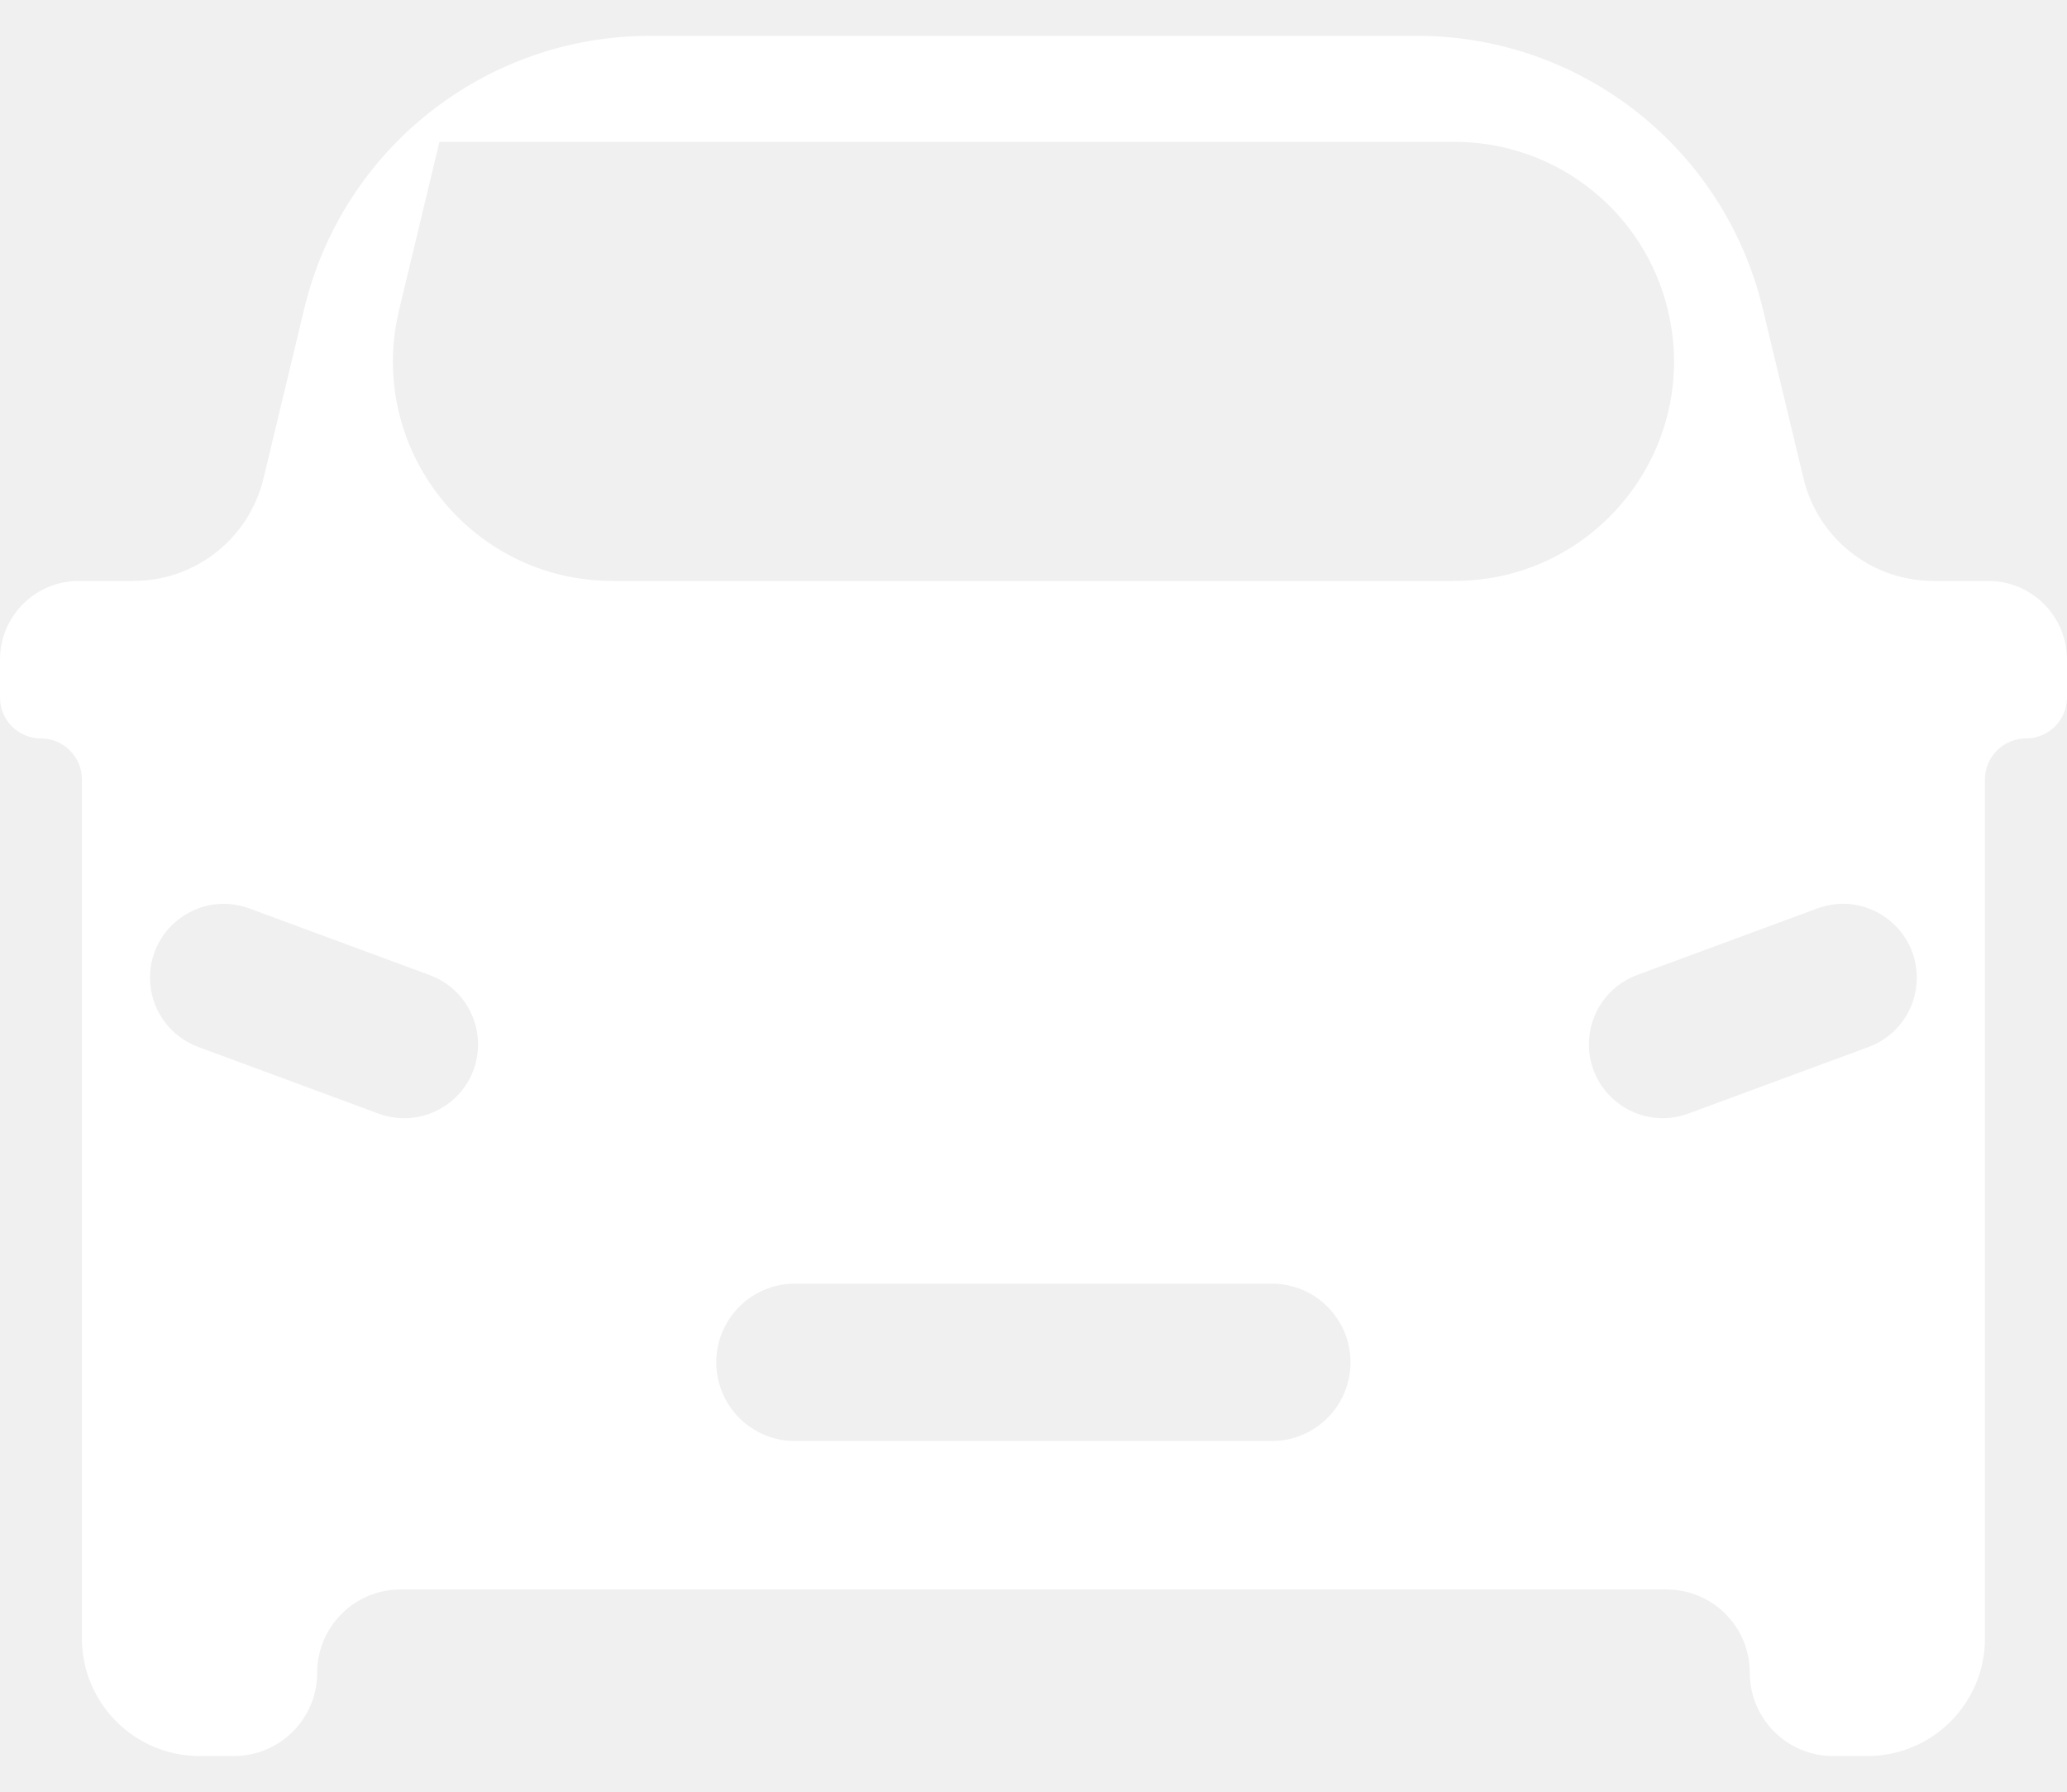
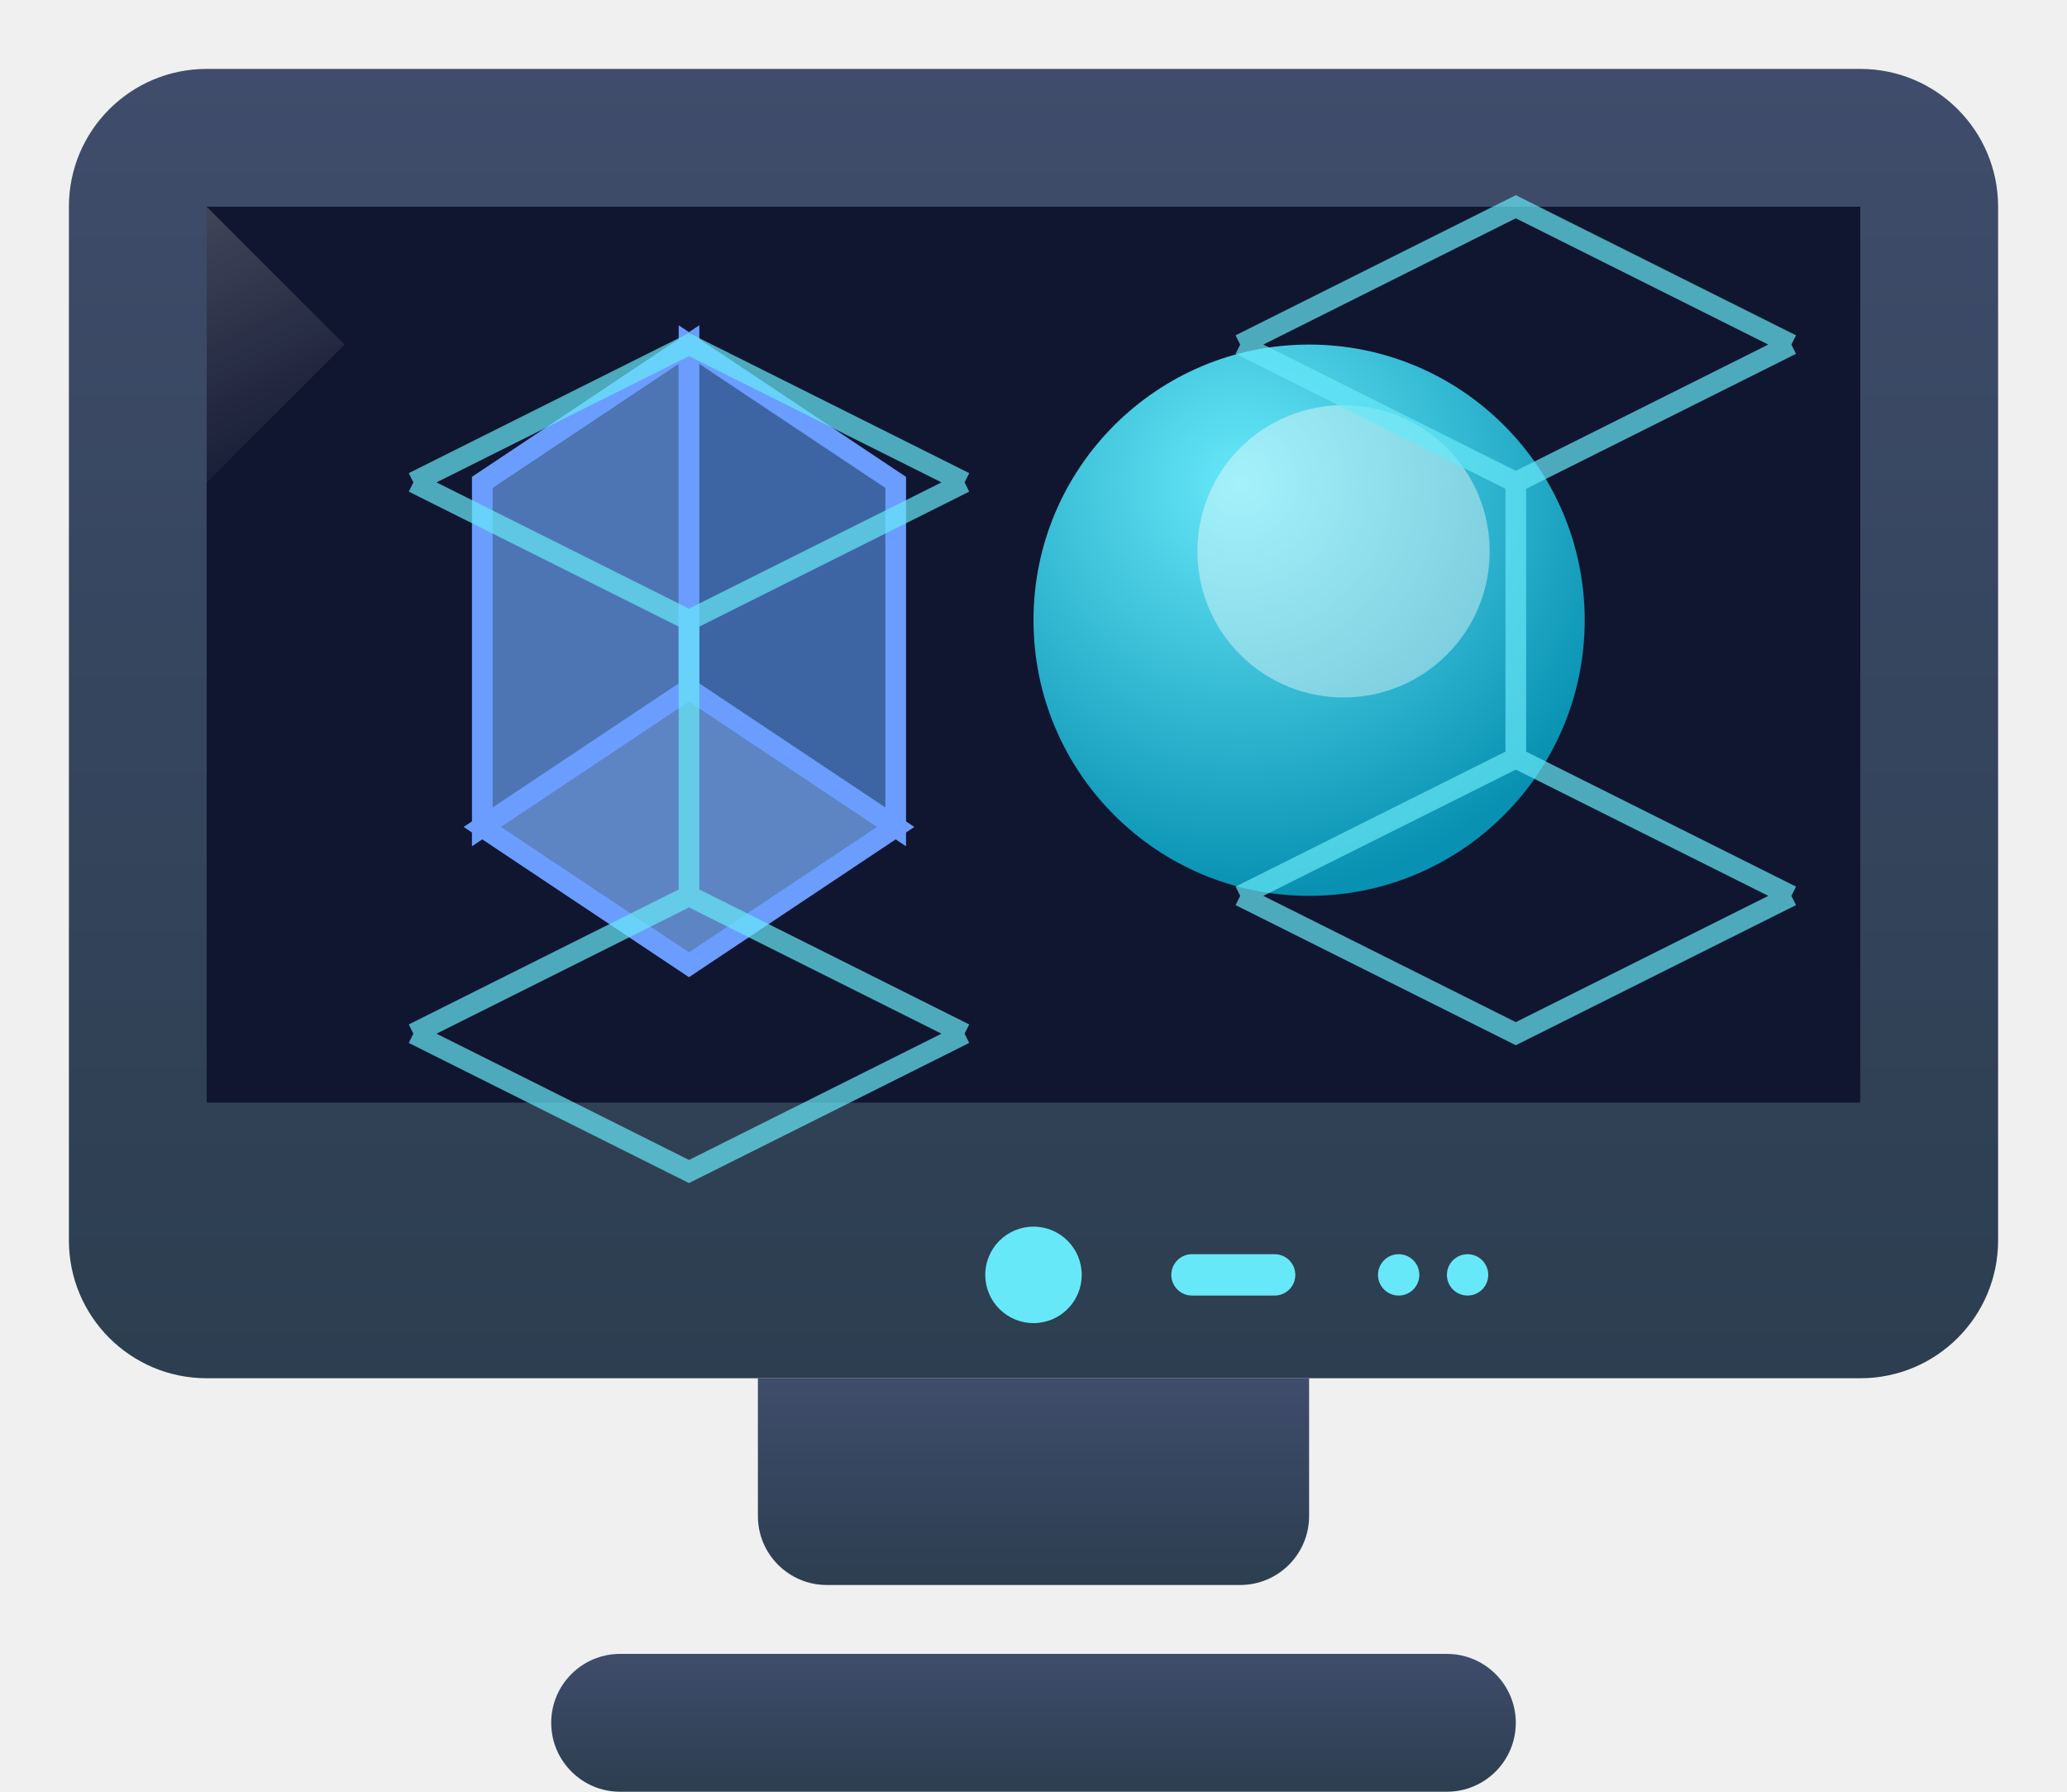
<svg xmlns="http://www.w3.org/2000/svg" width="30" height="26" viewBox="0 0 30 26" fill="none">
-   <path d="M9.434 0.52C7.048 0.52 4.974 2.155 4.417 4.475L3.824 6.943C3.615 7.815 2.835 8.43 1.939 8.43H1.143C0.512 8.43 0 8.941 0 9.573V10.121C0 10.45 0.266 10.716 0.595 10.716C0.923 10.716 1.189 10.982 1.189 11.311V23.775C1.189 24.718 1.954 25.482 2.896 25.482H3.395C4.062 25.482 4.604 24.941 4.604 24.273C4.604 23.606 5.145 23.065 5.812 23.065H24.188C24.855 23.065 25.396 23.606 25.396 24.273C25.396 24.941 25.938 25.482 26.605 25.482H27.103C28.045 25.482 28.809 24.718 28.809 23.776V11.312C28.809 10.983 29.076 10.716 29.404 10.716C29.733 10.716 30 10.449 30 10.12V9.573C30 8.941 29.488 8.43 28.857 8.43H28.061C27.165 8.43 26.385 7.815 26.176 6.943L25.583 4.475C25.026 2.155 22.952 0.52 20.566 0.52H9.434ZM6.378 2.058H21.11C22.583 2.058 23.864 3.067 24.207 4.5C24.689 6.503 23.17 8.43 21.11 8.43H8.89C6.829 8.43 5.311 6.503 5.792 4.5L6.378 2.058C6.378 2.058 6.378 2.058 6.378 2.058ZM2.177 14.188C2.177 13.442 2.92 12.924 3.62 13.183L6.238 14.15C6.659 14.305 6.938 14.706 6.938 15.155C6.938 15.901 6.195 16.418 5.495 16.16L2.878 15.193C2.457 15.038 2.177 14.637 2.177 14.188ZM26.378 13.182C27.077 12.924 27.82 13.442 27.82 14.188C27.82 14.637 27.541 15.038 27.12 15.193L24.505 16.159C23.805 16.418 23.061 15.9 23.061 15.154C23.061 14.705 23.341 14.303 23.762 14.148L26.378 13.182ZM10.396 19.769C10.396 19.138 10.907 18.627 11.538 18.627H18.458C19.089 18.627 19.601 19.138 19.601 19.769C19.601 20.4 19.089 20.911 18.458 20.911H11.538C10.907 20.911 10.396 20.4 10.396 19.769Z" fill="url(#paint0_linear_1478_17766)" />
+   <path d="M3 1C1.895 1 1 1.895 1 3V18C1 19.105 1.895 20 3 20H27C28.105 20 29 19.105 29 18V3C29 1.895 28.105 1 27 1H3Z" fill="url(#paint0_linear_screen)" />
+   <path d="M3 3H27V16H3V3Z" fill="#101630" />
+   <path d="M11 20H19V22C19 22.552 18.552 23 18 23H12C11.448 23 11 22.552 11 22V20Z" fill="url(#paint1_linear_stand)" />
+   <path d="M9 24H21C21.552 24 22 24.448 22 25C22 25.552 21.552 26 21 26H9C8.448 26 8 25.552 8 25C8 24.448 8.448 24 9 24Z" fill="url(#paint2_linear_base)" />
+   <path d="M7 7L10 5V10L7 12V7Z" fill="#4D75B3" stroke="#6A9DFF" stroke-width="0.3" />
+   <path d="M10 5L13 7V12L10 10V5Z" fill="#3D65A3" stroke="#6A9DFF" stroke-width="0.3" />
+   <path d="M7 12L10 10L13 12L10 14L7 12Z" fill="#5D85C3" stroke="#6A9DFF" stroke-width="0.3" />
+   <circle cx="19" cy="9" r="4" fill="url(#paint3_radial_sphere)" />
+   <path d="M18 6.5C18.828 5.672 20.172 5.672 21 6.5C21.828 7.328 21.828 8.672 21 9.5C20.172 10.328 18.828 10.328 18 9.5C17.172 8.672 17.172 7.328 18 6.5Z" fill="#FFFFFF" fill-opacity="0.4" />
+   <path d="M6 15L10 13M10 13L14 15M10 13V9M10 9L6 7M10 9L14 7M18 5L22 7M22 7L26 5M22 7V11M22 11L18 13M22 11L26 13M6 7L10 5L14 7M6 15L10 17L14 15M18 5L22 3L26 5M18 13L22 15L26 13" stroke="#67E8F9" stroke-width="0.3" stroke-opacity="0.7" />
+   <path d="M3 3L5 5L3 7V3Z" fill="url(#paint4_linear_glare)" fill-opacity="0.2" />
+   <circle cx="15" cy="18.5" r="0.7" fill="#67E8F9" />
+   <rect x="17" y="18.2" width="1.8" height="0.6" rx="0.3" fill="#67E8F9" />
+   <rect x="20" y="18.2" width="0.6" height="0.6" rx="0.3" fill="#67E8F9" />
+   <rect x="21" y="18.2" width="0.6" height="0.6" rx="0.3" fill="#67E8F9" />
  <defs>
-     <linearGradient id="paint0_linear_1478_17766" x1="10.611" y1="3.857" x2="14.272" y2="25.605" gradientUnits="userSpaceOnUse">
-       <stop offset="0" stop-color="#fff" />
-       <stop offset="1" stop-color="#fff" />
+     <linearGradient id="paint0_linear_screen" x1="15" y1="1" x2="15" y2="20" gradientUnits="userSpaceOnUse">
+       <stop offset="0" stop-color="#3F4C6B" />
+       <stop offset="1" stop-color="#2C3E50" />
+     </linearGradient>
+     <linearGradient id="paint1_linear_stand" x1="15" y1="20" x2="15" y2="23" gradientUnits="userSpaceOnUse">
+       <stop offset="0" stop-color="#3F4C6B" />
+       <stop offset="1" stop-color="#2C3E50" />
+     </linearGradient>
+     <linearGradient id="paint2_linear_base" x1="15" y1="24" x2="15" y2="26" gradientUnits="userSpaceOnUse">
+       <stop offset="0" stop-color="#3F4C6B" />
+       <stop offset="1" stop-color="#2C3E50" />
+     </linearGradient>
+     <radialGradient id="paint3_radial_sphere" cx="0" cy="0" r="1" gradientUnits="userSpaceOnUse" gradientTransform="translate(18 7) rotate(45) scale(6)">
+       <stop offset="0" stop-color="#67E8F9" />
+       <stop offset="1" stop-color="#0891B2" />
+     </radialGradient>
+     <linearGradient id="paint4_linear_glare" x1="3" y1="3" x2="5" y2="7" gradientUnits="userSpaceOnUse">
+       <stop offset="0" stop-color="white" />
+       <stop offset="1" stop-color="white" stop-opacity="0" />
    </linearGradient>
  </defs>
</svg>
